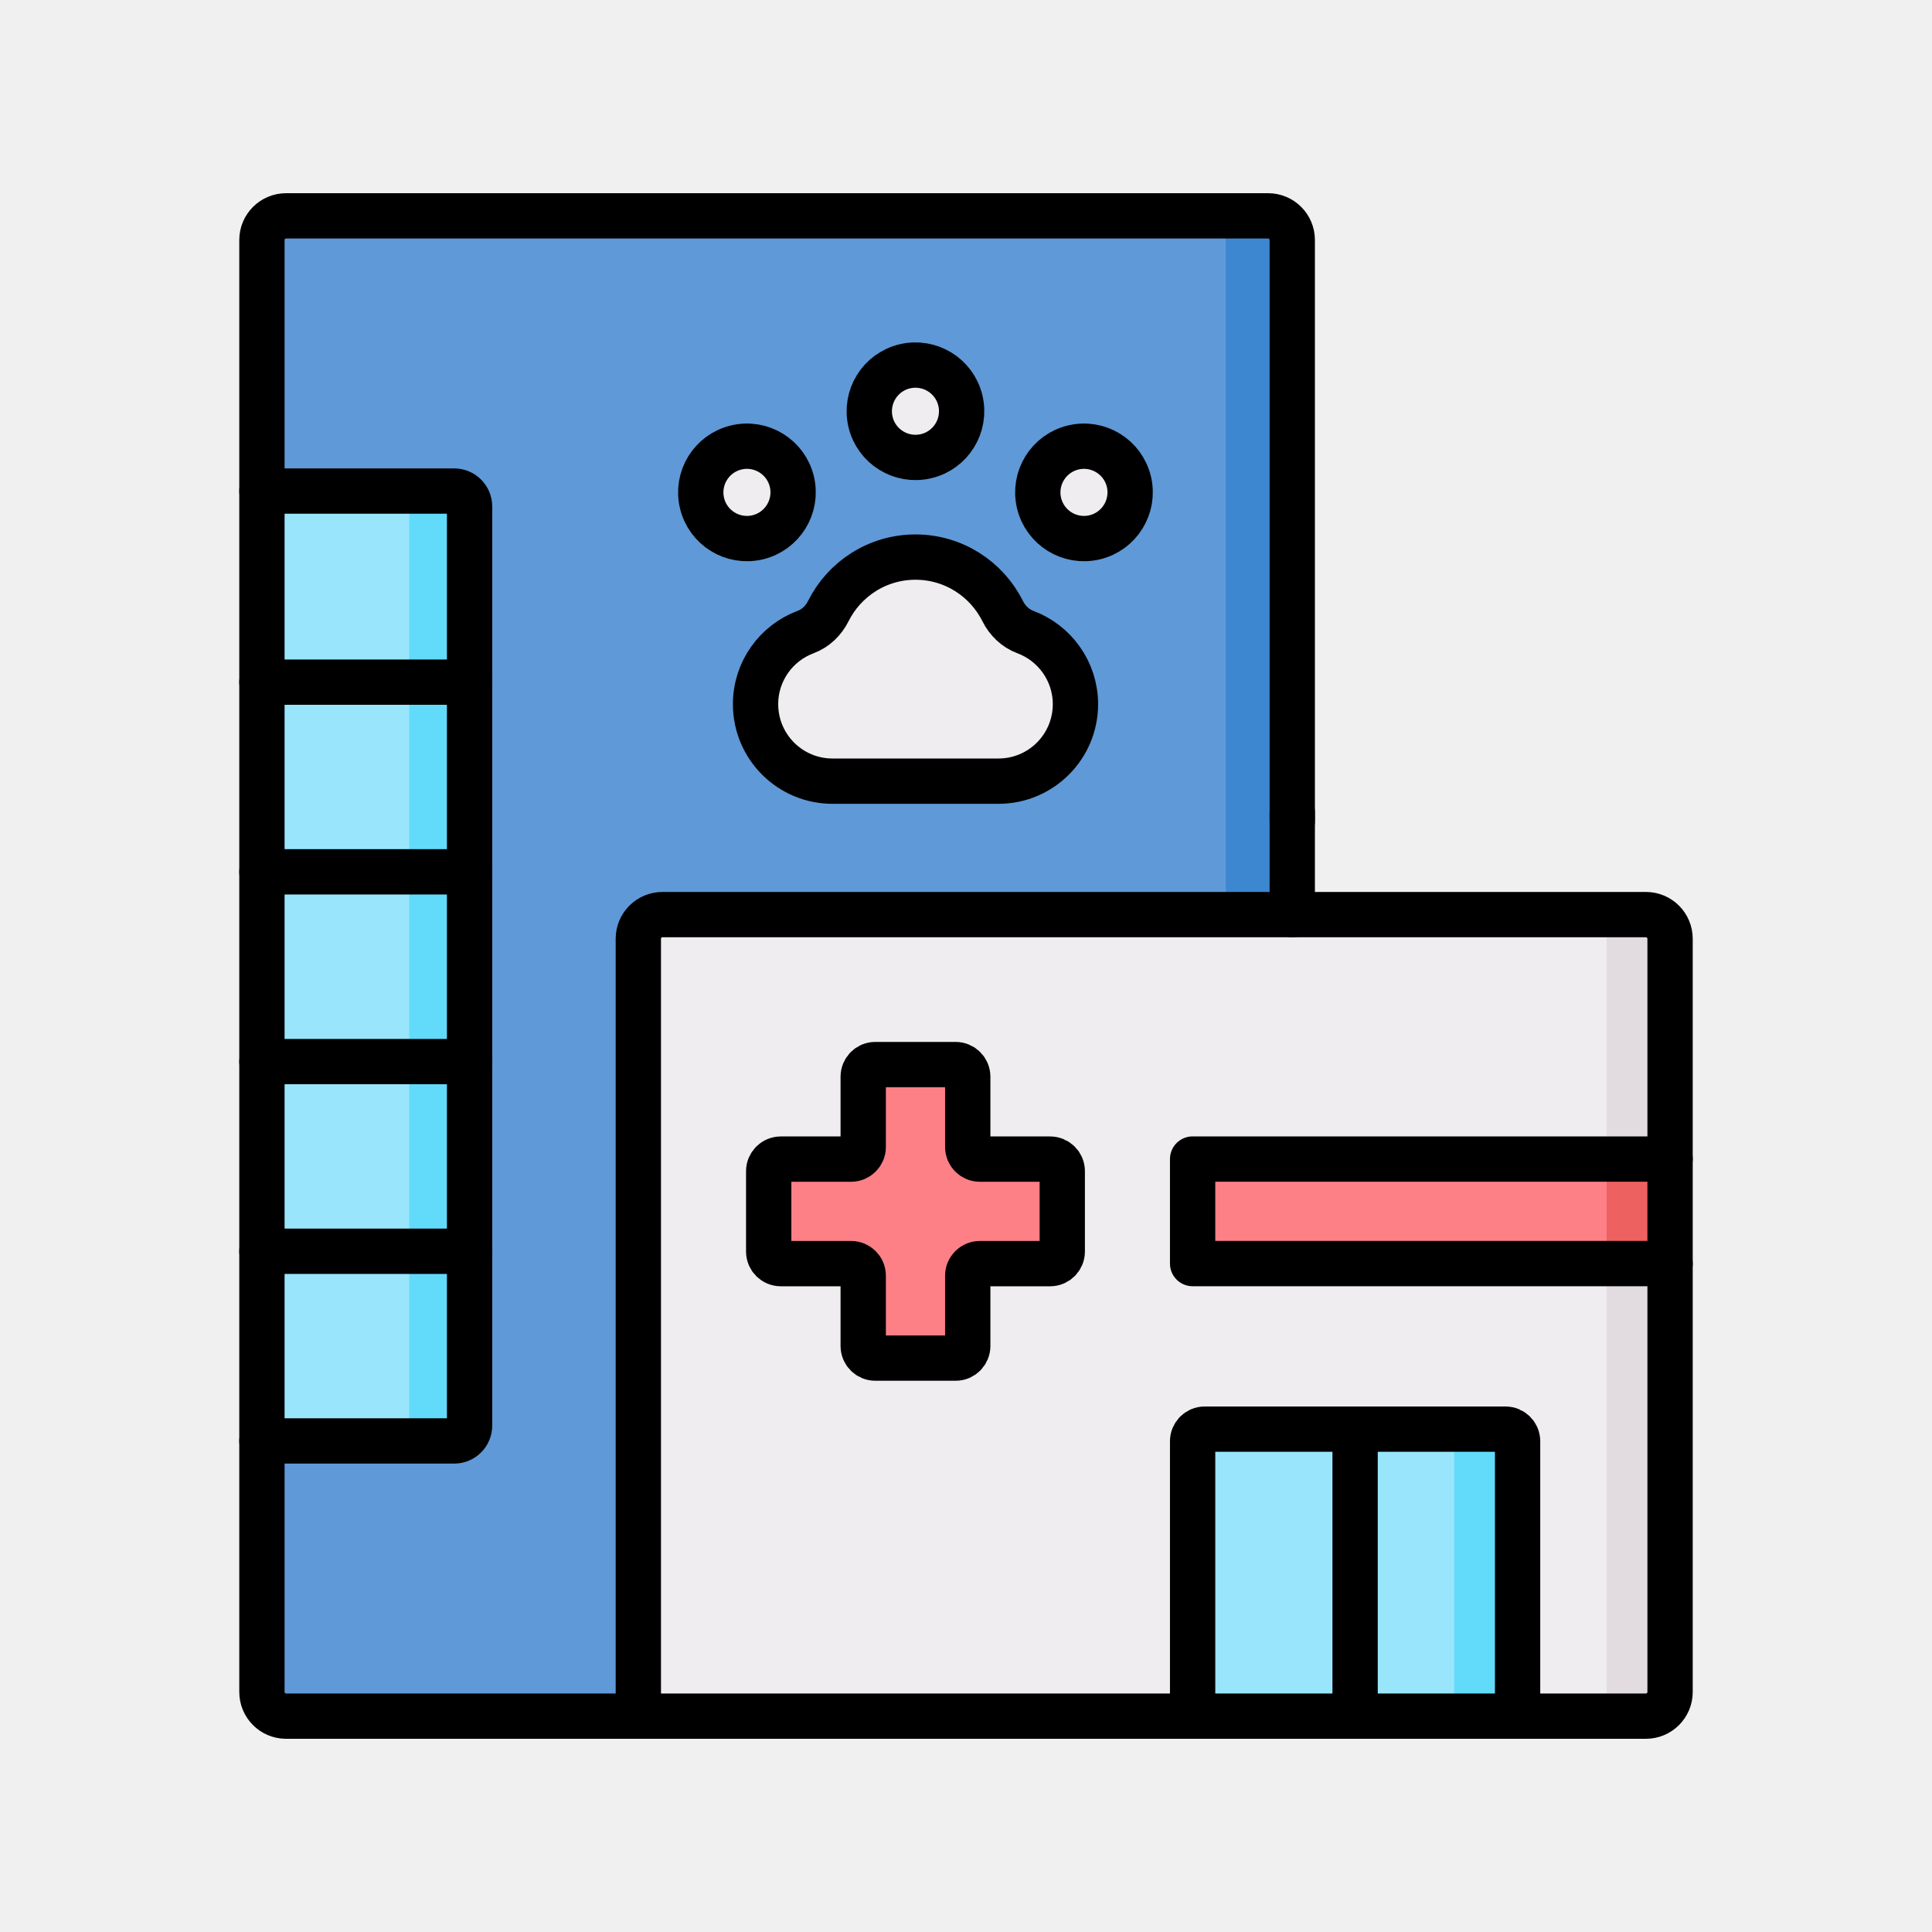
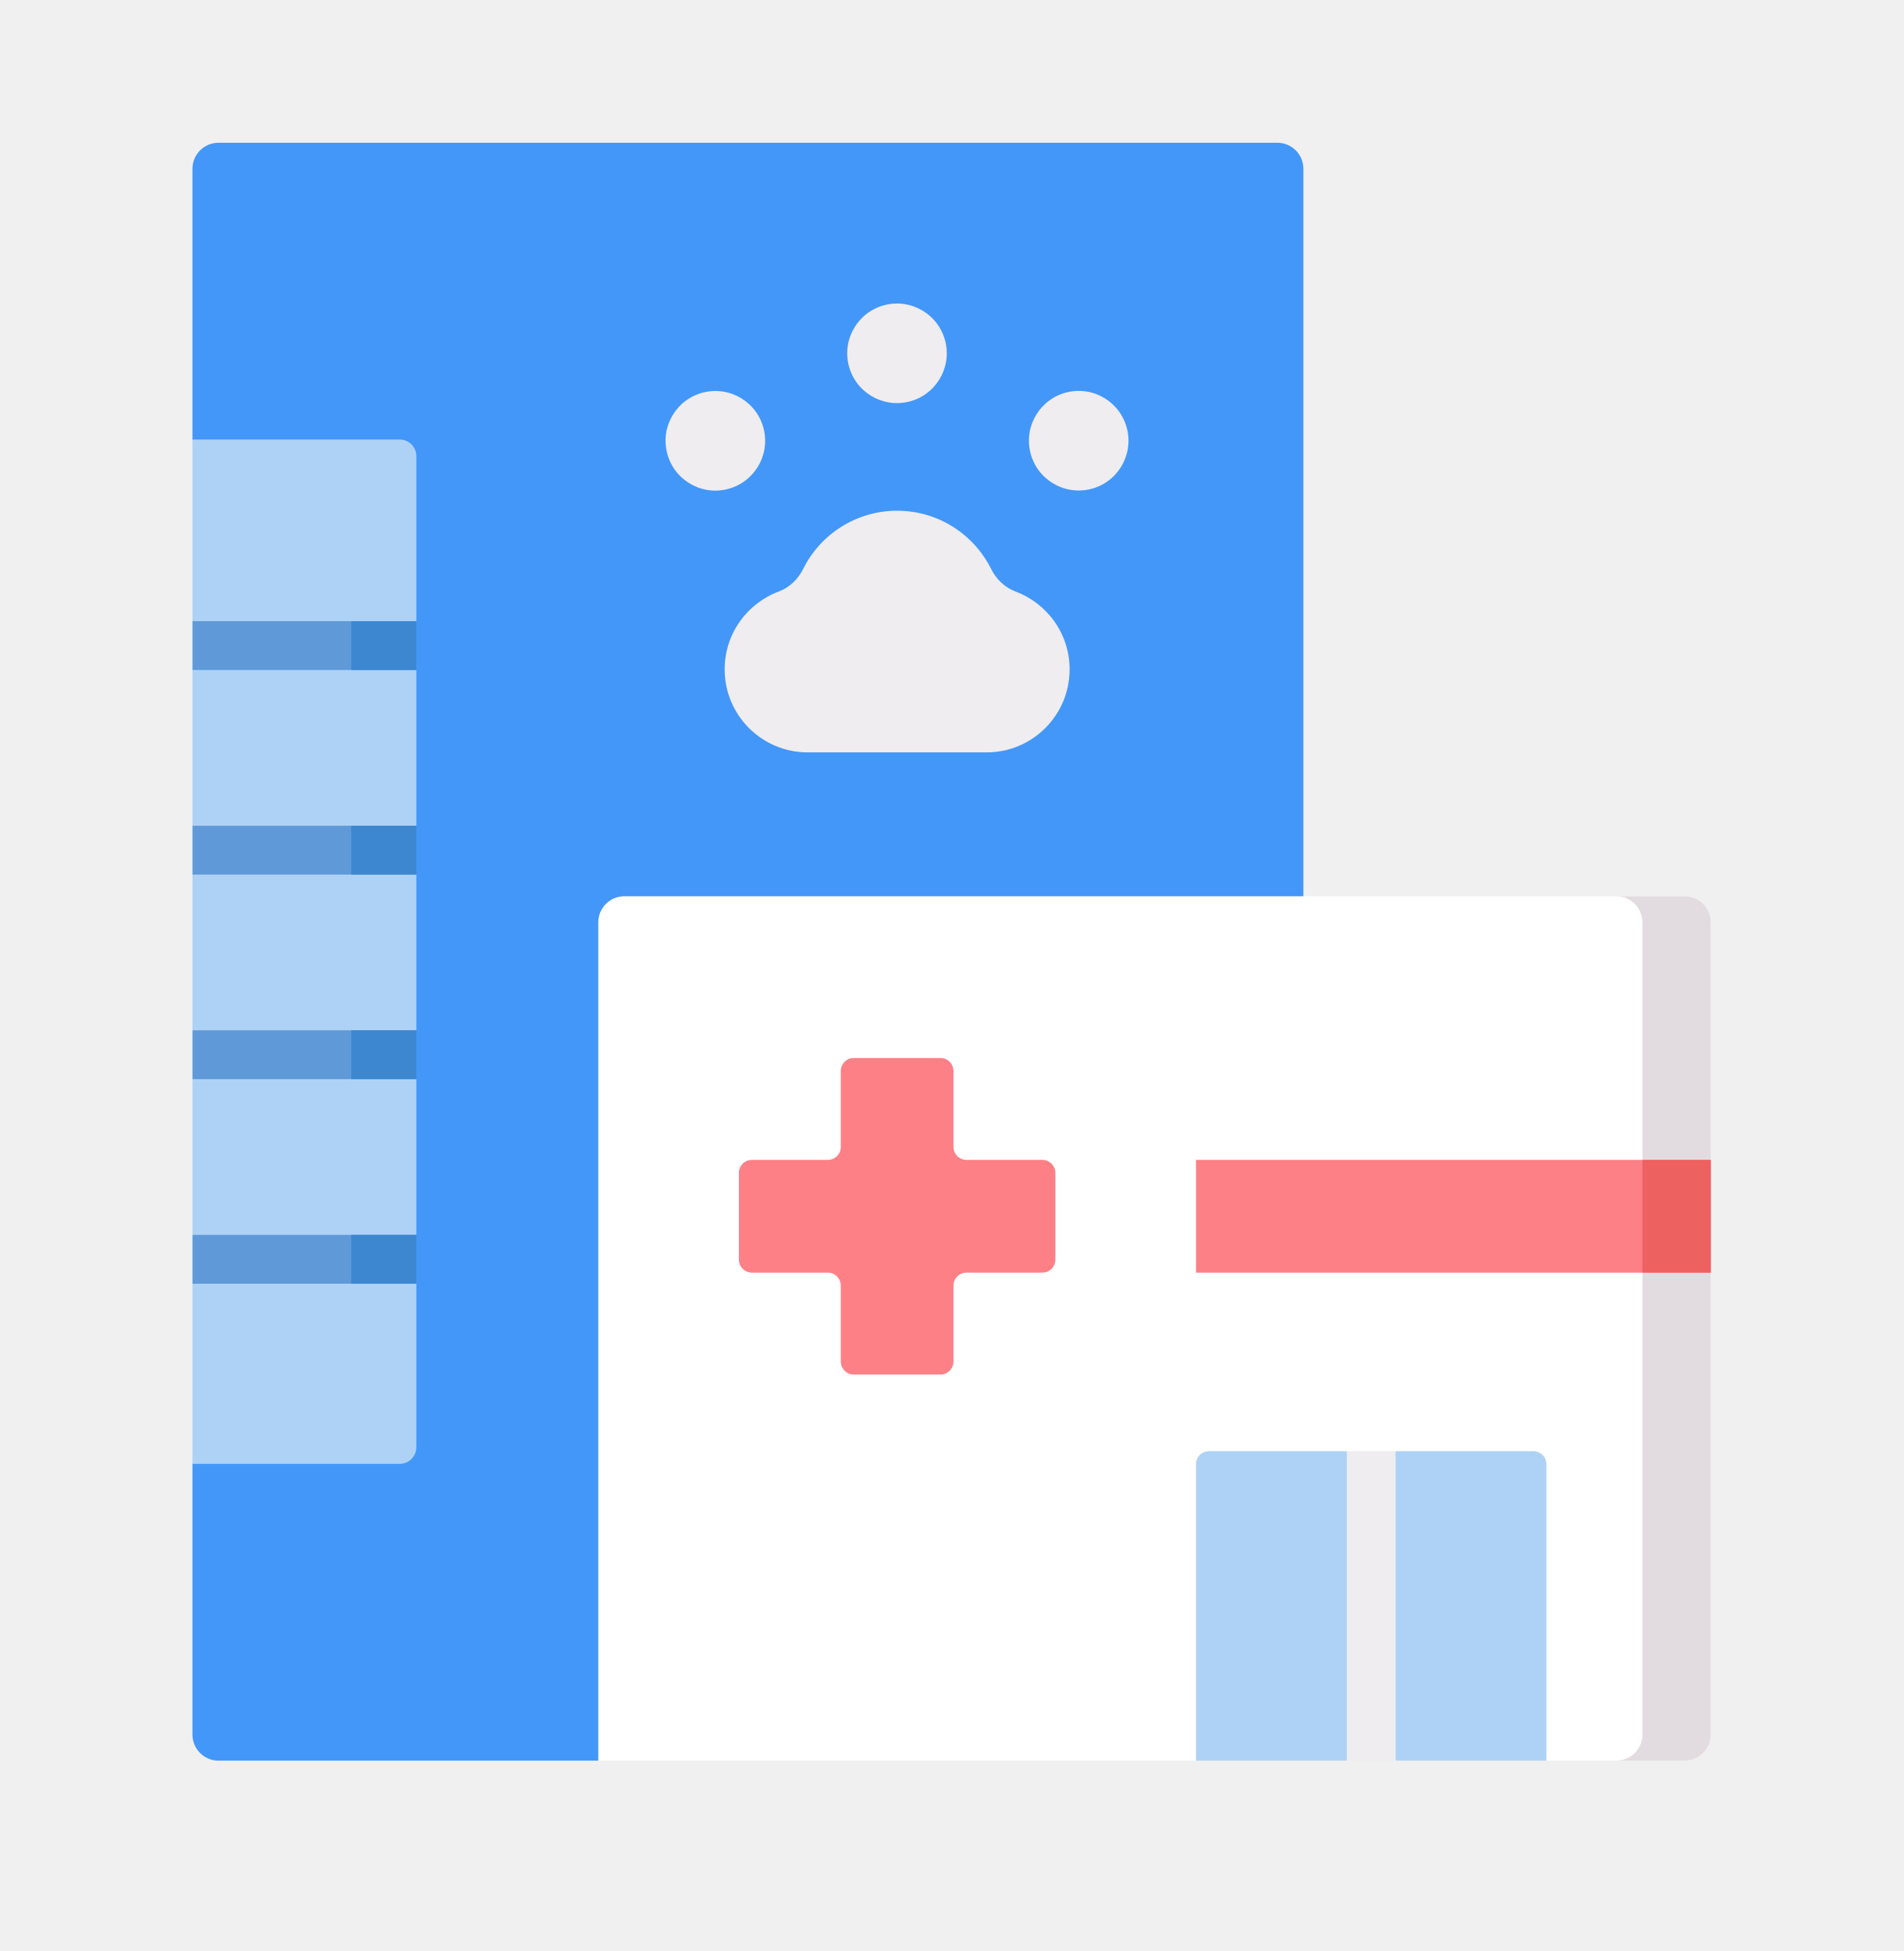
- <svg xmlns="http://www.w3.org/2000/svg" width="40" height="40" viewBox="0 0 40 40" fill="none">
-   <g clip-path="url(#clip0_2069_23972)">
-     <path d="M5.423 4.969V35.031C5.423 35.307 5.647 35.531 5.923 35.531H26.755V4.969C26.755 4.693 26.531 4.469 26.255 4.469H5.923C5.647 4.469 5.423 4.693 5.423 4.969Z" fill="#5F99D7" />
-     <path d="M26.255 4.469H24.88C25.156 4.469 25.38 4.693 25.38 4.969V35.531H26.755V4.969C26.755 4.693 26.531 4.469 26.255 4.469Z" fill="#3C87D0" />
-     <path d="M5.423 10.167V29.833H9.403C9.579 29.833 9.722 29.691 9.722 29.515V10.486C9.722 10.31 9.579 10.167 9.403 10.167L5.423 10.167Z" fill="#99E6FC" />
-     <path d="M9.403 10.167H8.153C8.329 10.167 8.472 10.31 8.472 10.486V29.515C8.472 29.691 8.329 29.833 8.153 29.833H9.403C9.579 29.833 9.722 29.691 9.722 29.515V10.486C9.722 10.31 9.579 10.167 9.403 10.167Z" fill="#62DBFB" />
-     <path d="M13.216 19.436V35.531H34.077C34.353 35.531 34.577 35.307 34.577 35.031V19.436C34.577 19.159 34.353 18.936 34.077 18.936H13.716C13.44 18.936 13.216 19.159 13.216 19.436Z" fill="#EFEDEF" />
-     <path d="M34.077 18.936H32.764C33.04 18.936 33.264 19.159 33.264 19.436V35.031C33.264 35.307 33.04 35.531 32.764 35.531H34.077C34.353 35.531 34.577 35.307 34.577 35.031V19.436C34.577 19.159 34.353 18.936 34.077 18.936Z" fill="#E2DCE1" />
-     <path d="M19.173 9.445C19.687 9.324 20.005 8.809 19.884 8.295C19.763 7.781 19.248 7.463 18.734 7.584C18.22 7.705 17.902 8.22 18.023 8.734C18.144 9.248 18.659 9.566 19.173 9.445Z" fill="#EFEDEF" />
-     <path d="M22.662 11.125C23.176 11.003 23.494 10.488 23.373 9.974C23.252 9.461 22.737 9.142 22.223 9.264C21.709 9.385 21.391 9.9 21.512 10.414C21.633 10.928 22.148 11.246 22.662 11.125Z" fill="#EFEDEF" />
-     <path d="M15.684 11.125C16.198 11.003 16.516 10.488 16.395 9.974C16.274 9.461 15.759 9.142 15.245 9.264C14.731 9.385 14.413 9.9 14.534 10.414C14.655 10.928 15.17 11.246 15.684 11.125Z" fill="#EFEDEF" />
-     <path d="M21.229 13.086C21.022 13.009 20.857 12.849 20.759 12.652C20.428 11.989 19.744 11.534 18.954 11.534C18.164 11.534 17.48 11.989 17.149 12.652C17.051 12.849 16.886 13.009 16.679 13.086C16.073 13.312 15.643 13.895 15.643 14.579C15.643 15.46 16.356 16.173 17.236 16.173H20.672C21.552 16.173 22.266 15.46 22.266 14.579C22.265 13.895 21.834 13.312 21.229 13.086Z" fill="#EFEDEF" />
-     <path d="M21.743 23.998H20.286C20.148 23.998 20.036 23.886 20.036 23.748V22.291C20.036 22.153 19.924 22.041 19.786 22.041H18.122C17.984 22.041 17.872 22.153 17.872 22.291V23.748C17.872 23.886 17.76 23.998 17.622 23.998H16.166C16.027 23.998 15.915 24.11 15.915 24.248V25.912C15.915 26.05 16.027 26.162 16.166 26.162H17.622C17.76 26.162 17.872 26.273 17.872 26.412V27.868C17.872 28.006 17.984 28.118 18.122 28.118H19.786C19.924 28.118 20.036 28.006 20.036 27.868V26.412C20.036 26.273 20.148 26.162 20.286 26.162H21.743C21.881 26.162 21.993 26.05 21.993 25.912V24.248C21.993 24.11 21.881 23.998 21.743 23.998Z" fill="#FD8087" />
-     <path d="M24.692 29.839V35.531H31.42V29.839C31.42 29.701 31.308 29.589 31.17 29.589H24.942C24.804 29.589 24.692 29.701 24.692 29.839Z" fill="#99E6FC" />
-     <path d="M31.17 29.589H29.857C29.995 29.589 30.107 29.701 30.107 29.839V35.531H31.42V29.839C31.42 29.701 31.308 29.589 31.17 29.589Z" fill="#62DBFB" />
-     <path d="M34.577 23.997H24.692V26.161H34.577V23.997Z" fill="#FD8087" />
-     <path d="M34.577 23.997H33.264V26.161H34.577V23.997Z" fill="#EE6161" />
-     <path d="M5.423 29.833H9.403C9.579 29.833 9.722 29.691 9.722 29.515V10.486C9.722 10.31 9.579 10.167 9.403 10.167H5.423" stroke="black" stroke-width="0.938" stroke-miterlimit="10" stroke-linecap="round" stroke-linejoin="round" />
-     <path d="M26.755 18.936V16.822" stroke="black" stroke-width="0.938" stroke-miterlimit="10" stroke-linecap="round" stroke-linejoin="round" />
-     <path d="M26.755 17V4.969C26.755 4.693 26.531 4.469 26.255 4.469H5.923C5.647 4.469 5.423 4.693 5.423 4.969V35.031C5.423 35.307 5.647 35.531 5.923 35.531H13.216" stroke="black" stroke-width="0.938" stroke-miterlimit="10" stroke-linecap="round" stroke-linejoin="round" />
-     <path d="M19.173 9.445C19.687 9.324 20.005 8.809 19.884 8.295C19.763 7.781 19.248 7.463 18.734 7.584C18.22 7.705 17.902 8.22 18.023 8.734C18.144 9.248 18.659 9.566 19.173 9.445Z" stroke="black" stroke-width="0.938" stroke-miterlimit="10" stroke-linecap="round" stroke-linejoin="round" />
-     <path d="M22.662 11.125C23.176 11.003 23.494 10.488 23.373 9.974C23.252 9.461 22.737 9.142 22.223 9.264C21.709 9.385 21.391 9.9 21.512 10.414C21.633 10.928 22.148 11.246 22.662 11.125Z" stroke="black" stroke-width="0.938" stroke-miterlimit="10" stroke-linecap="round" stroke-linejoin="round" />
-     <path d="M15.684 11.125C16.198 11.003 16.516 10.488 16.395 9.974C16.274 9.461 15.759 9.142 15.245 9.264C14.731 9.385 14.413 9.9 14.534 10.414C14.655 10.928 15.17 11.246 15.684 11.125Z" stroke="black" stroke-width="0.938" stroke-miterlimit="10" stroke-linecap="round" stroke-linejoin="round" />
-     <path d="M21.229 13.086C21.022 13.009 20.857 12.849 20.759 12.652C20.428 11.989 19.744 11.534 18.954 11.534C18.164 11.534 17.48 11.989 17.149 12.652C17.051 12.849 16.886 13.009 16.679 13.086C16.073 13.312 15.643 13.895 15.643 14.579C15.643 15.46 16.356 16.173 17.236 16.173H20.672C21.552 16.173 22.266 15.46 22.266 14.579C22.265 13.895 21.834 13.312 21.229 13.086Z" stroke="black" stroke-width="0.938" stroke-miterlimit="10" stroke-linecap="round" stroke-linejoin="round" />
-     <path d="M21.743 23.998H20.286C20.148 23.998 20.036 23.886 20.036 23.748V22.291C20.036 22.153 19.924 22.041 19.786 22.041H18.122C17.984 22.041 17.872 22.153 17.872 22.291V23.748C17.872 23.886 17.76 23.998 17.622 23.998H16.166C16.027 23.998 15.915 24.11 15.915 24.248V25.912C15.915 26.05 16.027 26.162 16.166 26.162H17.622C17.76 26.162 17.872 26.273 17.872 26.412V27.868C17.872 28.006 17.984 28.118 18.122 28.118H19.786C19.924 28.118 20.036 28.006 20.036 27.868V26.412C20.036 26.273 20.148 26.162 20.286 26.162H21.743C21.881 26.162 21.993 26.05 21.993 25.912V24.248C21.993 24.11 21.881 23.998 21.743 23.998Z" stroke="black" stroke-width="0.938" stroke-miterlimit="10" stroke-linecap="round" stroke-linejoin="round" />
-     <path d="M31.42 35.531V29.839C31.42 29.701 31.308 29.589 31.17 29.589H24.942C24.804 29.589 24.692 29.701 24.692 29.839V35.531" stroke="black" stroke-width="0.938" stroke-miterlimit="10" stroke-linecap="round" stroke-linejoin="round" />
-     <path d="M28.056 29.589V35.531" stroke="black" stroke-width="0.938" stroke-miterlimit="10" stroke-linecap="round" stroke-linejoin="round" />
-     <path d="M13.216 30.102V35.531H34.077C34.353 35.531 34.577 35.307 34.577 35.031V19.436C34.577 19.159 34.353 18.936 34.077 18.936H13.716C13.44 18.936 13.216 19.159 13.216 19.436V30.102Z" stroke="black" stroke-width="0.938" stroke-miterlimit="10" stroke-linecap="round" stroke-linejoin="round" />
-     <path d="M34.577 23.997H24.692V26.161H34.577" stroke="black" stroke-width="0.938" stroke-miterlimit="10" stroke-linecap="round" stroke-linejoin="round" />
-     <path d="M9.722 25.906H5.423" stroke="black" stroke-width="0.938" stroke-miterlimit="10" stroke-linecap="round" stroke-linejoin="round" />
-     <path d="M9.722 21.979H5.423" stroke="black" stroke-width="0.938" stroke-miterlimit="10" stroke-linecap="round" stroke-linejoin="round" />
-     <path d="M9.722 18.05H5.423" stroke="black" stroke-width="0.938" stroke-miterlimit="10" stroke-linecap="round" stroke-linejoin="round" />
-     <path d="M9.722 14.123H5.423" stroke="black" stroke-width="0.938" stroke-miterlimit="10" stroke-linecap="round" stroke-linejoin="round" />
-   </g>
-   <defs>
-     <clipPath id="clip0_2069_23972">
-       <rect width="32" height="32" fill="white" transform="translate(4 4)" />
-     </clipPath>
-   </defs>
+ <svg xmlns="http://www.w3.org/2000/svg" width="40" height="41" viewBox="0 0 40 41" fill="none">
+   <path d="M4.045 3.547V9.237L6.097 20L4.045 30.763V36.453C4.045 36.755 4.29 37 4.592 37H12.574L27.393 35.632V3.547C27.393 3.245 27.148 3 26.846 3H4.592C4.29 3 4.045 3.245 4.045 3.547Z" fill="#4397F8" />
+   <path d="M4.045 9.237V13.054L4.25 13.567L4.045 14.08V17.353L4.387 17.866L4.045 18.379V21.652L4.319 22.165L4.045 22.678V25.951L4.387 26.464L4.045 26.977V30.763H8.401C8.594 30.763 8.75 30.607 8.75 30.414V26.977L8.086 26.411L8.75 25.951V22.678L8.086 22.165L8.75 21.652V18.379L8.086 17.866L8.75 17.353V14.08L8.086 13.567L8.75 13.054V9.586C8.75 9.393 8.594 9.237 8.401 9.237H4.045Z" fill="#AED2F6" />
+   <path d="M12.574 19.382V37H25.136L28.818 36.042L32.5 37H35.408C35.71 37 35.955 36.755 35.955 36.453V26.744L34.587 25.56L35.955 24.375V19.382C35.955 19.08 35.71 18.835 35.408 18.835H13.121C12.819 18.835 12.574 19.08 12.574 19.382Z" fill="white" />
+   <path d="M35.408 18.835H33.971C34.273 18.835 34.518 19.08 34.518 19.382V36.453C34.518 36.755 34.273 37 33.971 37H35.408C35.71 37 35.955 36.755 35.955 36.453V26.744L35.271 25.56L35.955 24.375V19.382C35.955 19.08 35.71 18.835 35.408 18.835Z" fill="#E2DCE1" />
+   <path d="M19.093 8.443C19.655 8.31 20.003 7.747 19.87 7.184C19.737 6.622 19.174 6.274 18.611 6.407C18.049 6.54 17.701 7.103 17.834 7.666C17.967 8.228 18.53 8.576 19.093 8.443Z" fill="#EFEDEF" />
+   <path d="M22.912 10.28C23.474 10.147 23.822 9.583 23.689 9.021C23.556 8.458 22.993 8.11 22.43 8.243C21.868 8.376 21.52 8.94 21.653 9.502C21.785 10.064 22.349 10.412 22.912 10.28Z" fill="#EFEDEF" />
+   <path d="M15.275 10.282C15.838 10.149 16.186 9.585 16.053 9.023C15.92 8.46 15.356 8.112 14.794 8.245C14.231 8.378 13.883 8.942 14.016 9.504C14.149 10.066 14.713 10.415 15.275 10.282Z" fill="#EFEDEF" />
+   <path d="M21.345 12.432C21.119 12.348 20.938 12.173 20.83 11.956C20.468 11.231 19.72 10.733 18.855 10.733C17.99 10.733 17.241 11.231 16.88 11.956C16.772 12.173 16.591 12.348 16.364 12.432C15.702 12.68 15.23 13.318 15.23 14.066C15.23 15.03 16.011 15.811 16.974 15.811H20.735C21.699 15.811 22.48 15.03 22.48 14.066C22.48 13.318 22.008 12.68 21.345 12.432Z" fill="#EFEDEF" />
+   <path d="M21.907 24.375H20.313C20.162 24.375 20.039 24.253 20.039 24.102V22.507C20.039 22.356 19.917 22.234 19.766 22.234H17.944C17.793 22.234 17.671 22.356 17.671 22.507V24.102C17.671 24.253 17.548 24.375 17.397 24.375H15.803C15.652 24.375 15.529 24.498 15.529 24.649V26.47C15.529 26.621 15.652 26.744 15.803 26.744H17.397C17.548 26.744 17.671 26.866 17.671 27.017V28.612C17.671 28.763 17.793 28.886 17.944 28.886H19.766C19.917 28.886 20.039 28.763 20.039 28.612V27.017C20.039 26.866 20.162 26.744 20.313 26.744H21.907C22.058 26.744 22.181 26.621 22.181 26.47V24.649C22.181 24.498 22.058 24.375 21.907 24.375Z" fill="#FD8087" />
+   <path d="M25.136 30.769V37H28.305L28.818 36.521L29.331 37H32.5V30.769C32.5 30.618 32.377 30.496 32.226 30.496H29.331L28.818 30.906L28.305 30.496H25.41C25.259 30.496 25.136 30.618 25.136 30.769Z" fill="#AED2F6" />
+   <path d="M28.305 30.496H29.331V37H28.305V30.496Z" fill="#EFEDEF" />
+   <path d="M25.136 24.375H35.955V26.744H25.136V24.375Z" fill="#FD8087" />
+   <path d="M34.518 24.375H35.955V26.744H34.518V24.375Z" fill="#EE6161" />
+   <path d="M4.045 21.652H8.75V22.678H4.045V21.652Z" fill="#5F99D7" />
+   <path d="M4.045 17.353H8.75V18.379H4.045V17.353Z" fill="#5F99D7" />
+   <path d="M4.045 25.951H8.75V26.977H4.045V25.951Z" fill="#5F99D7" />
+   <path d="M4.045 13.054H8.75V14.08H4.045V13.054Z" fill="#5F99D7" />
+   <path d="M7.382 21.652H8.75V22.678H7.382V21.652Z" fill="#3C87D0" />
+   <path d="M7.382 25.951H8.75V26.977H7.382V25.951Z" fill="#3C87D0" />
+   <path d="M7.382 13.054H8.75V14.08H7.382V13.054Z" fill="#3C87D0" />
+   <path d="M7.382 17.353H8.75V18.379H7.382V17.353Z" fill="#3C87D0" />
</svg>
